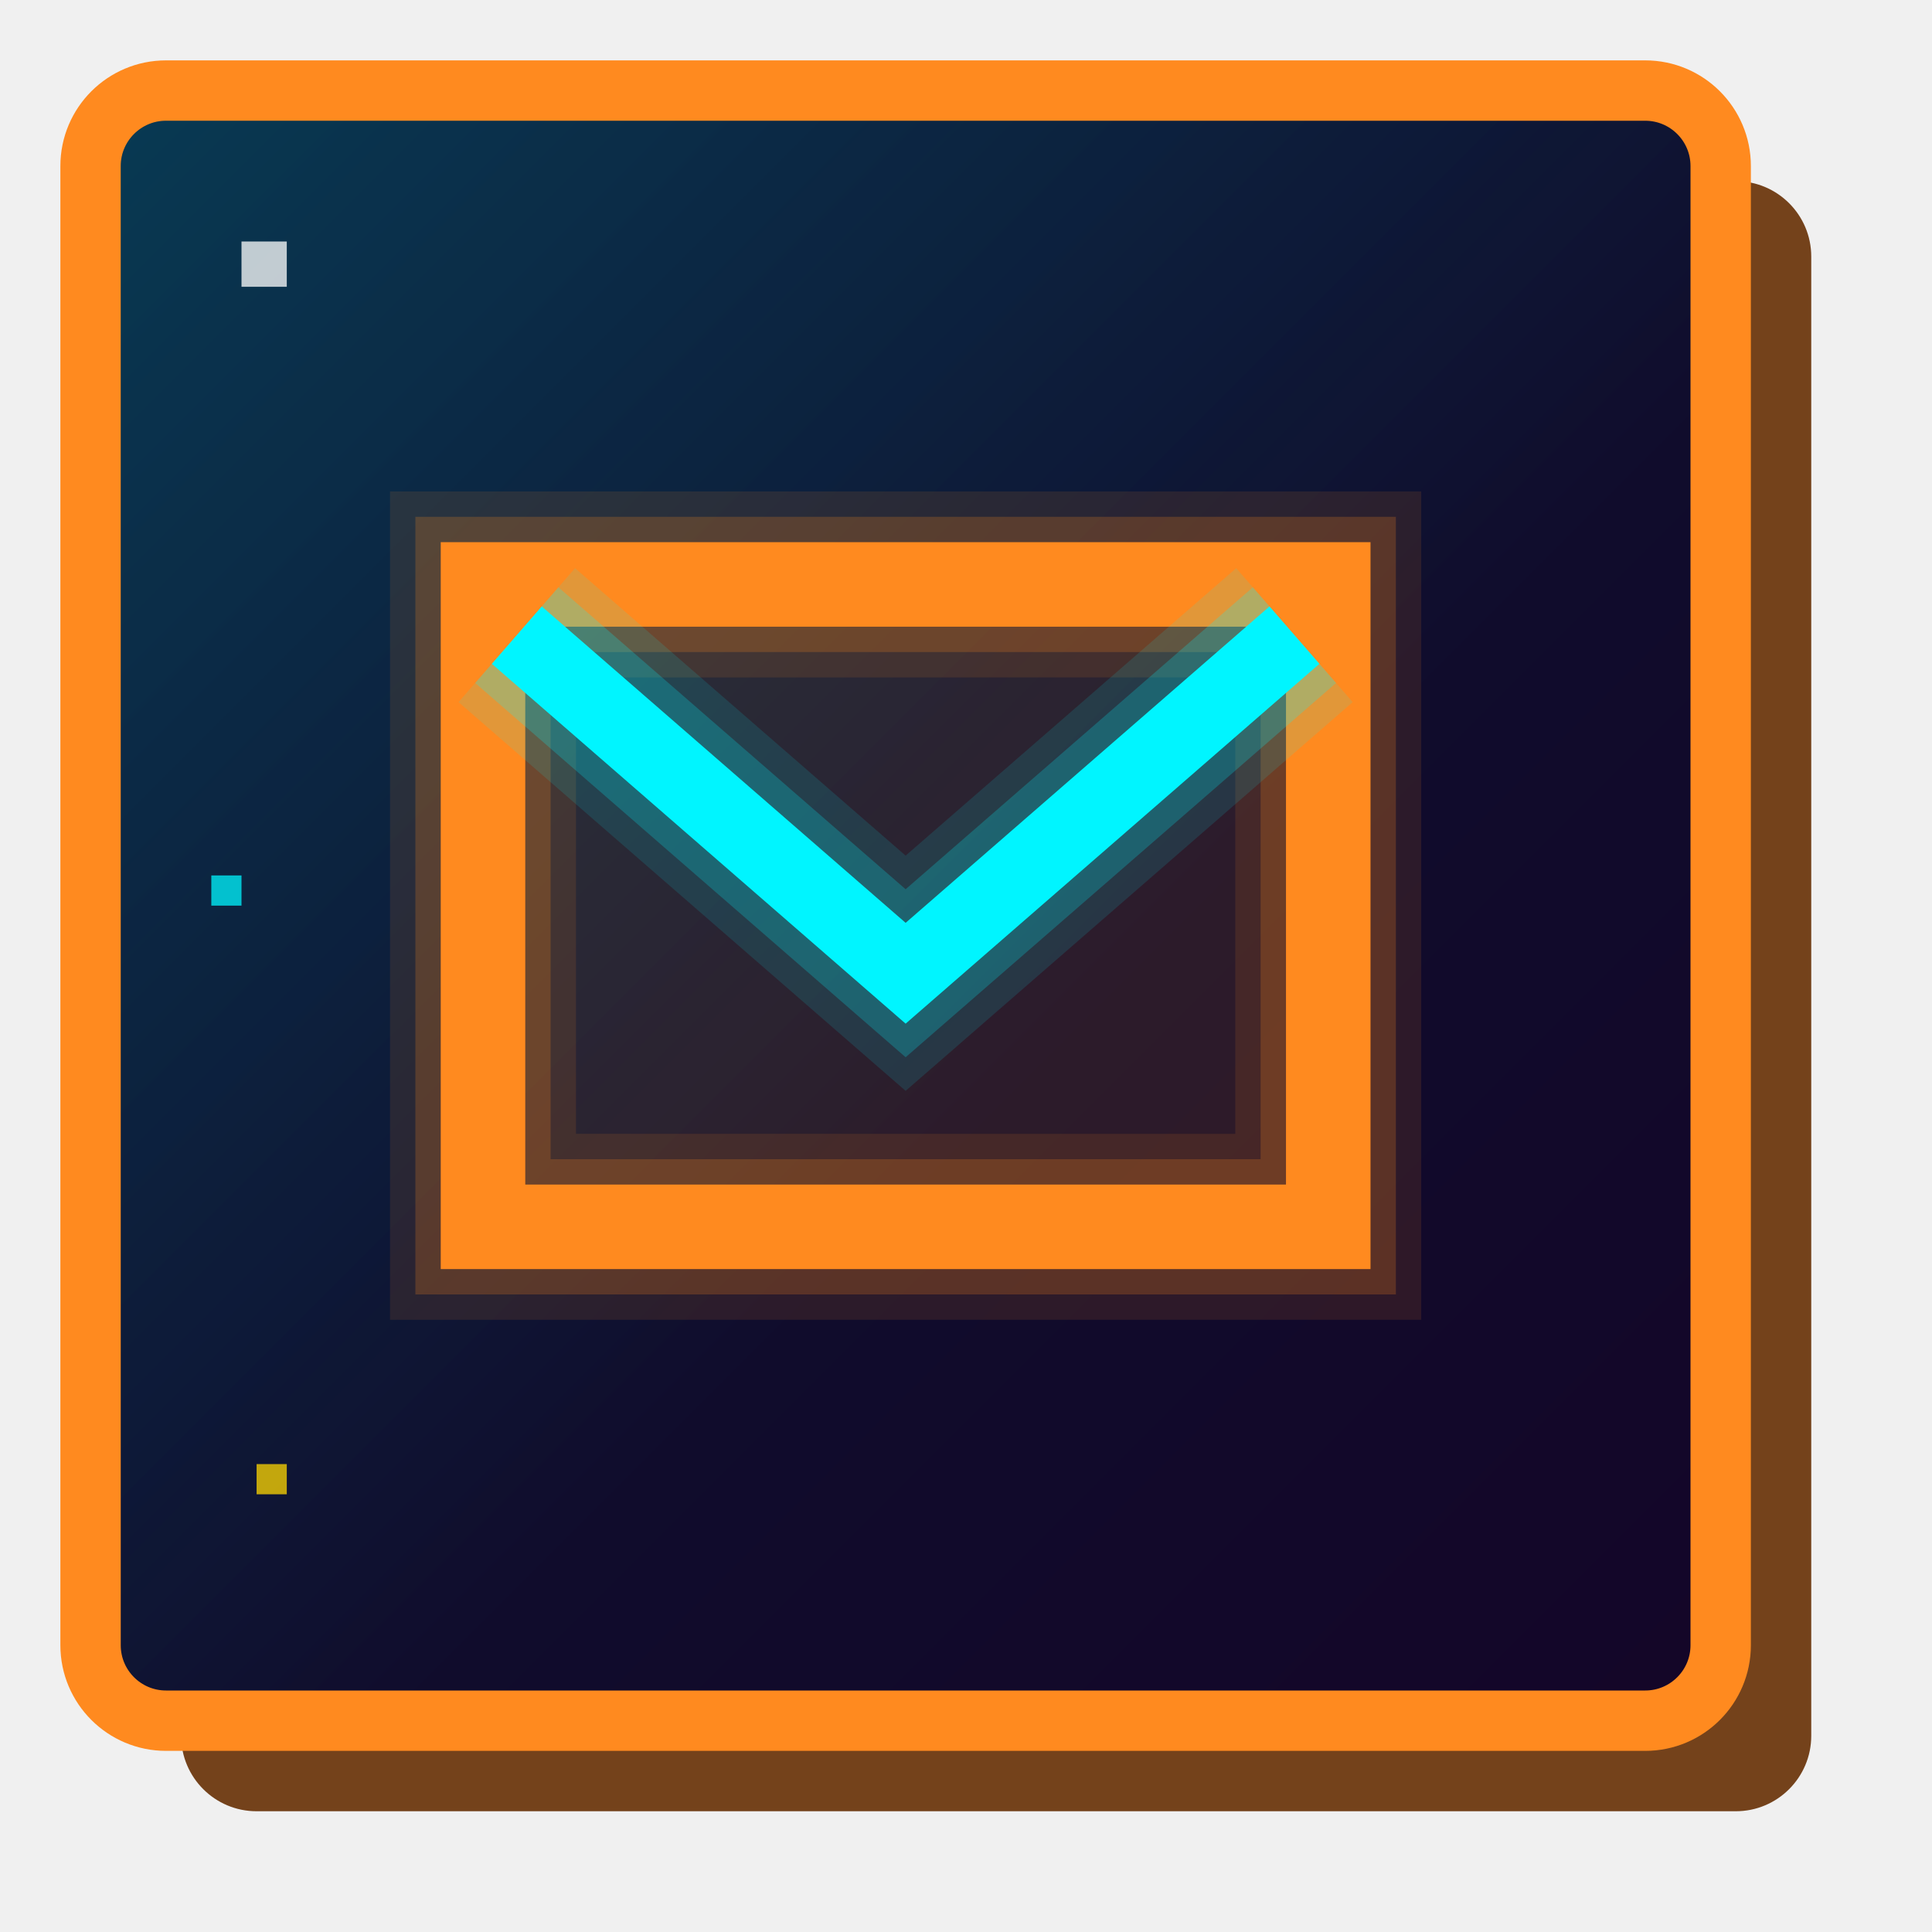
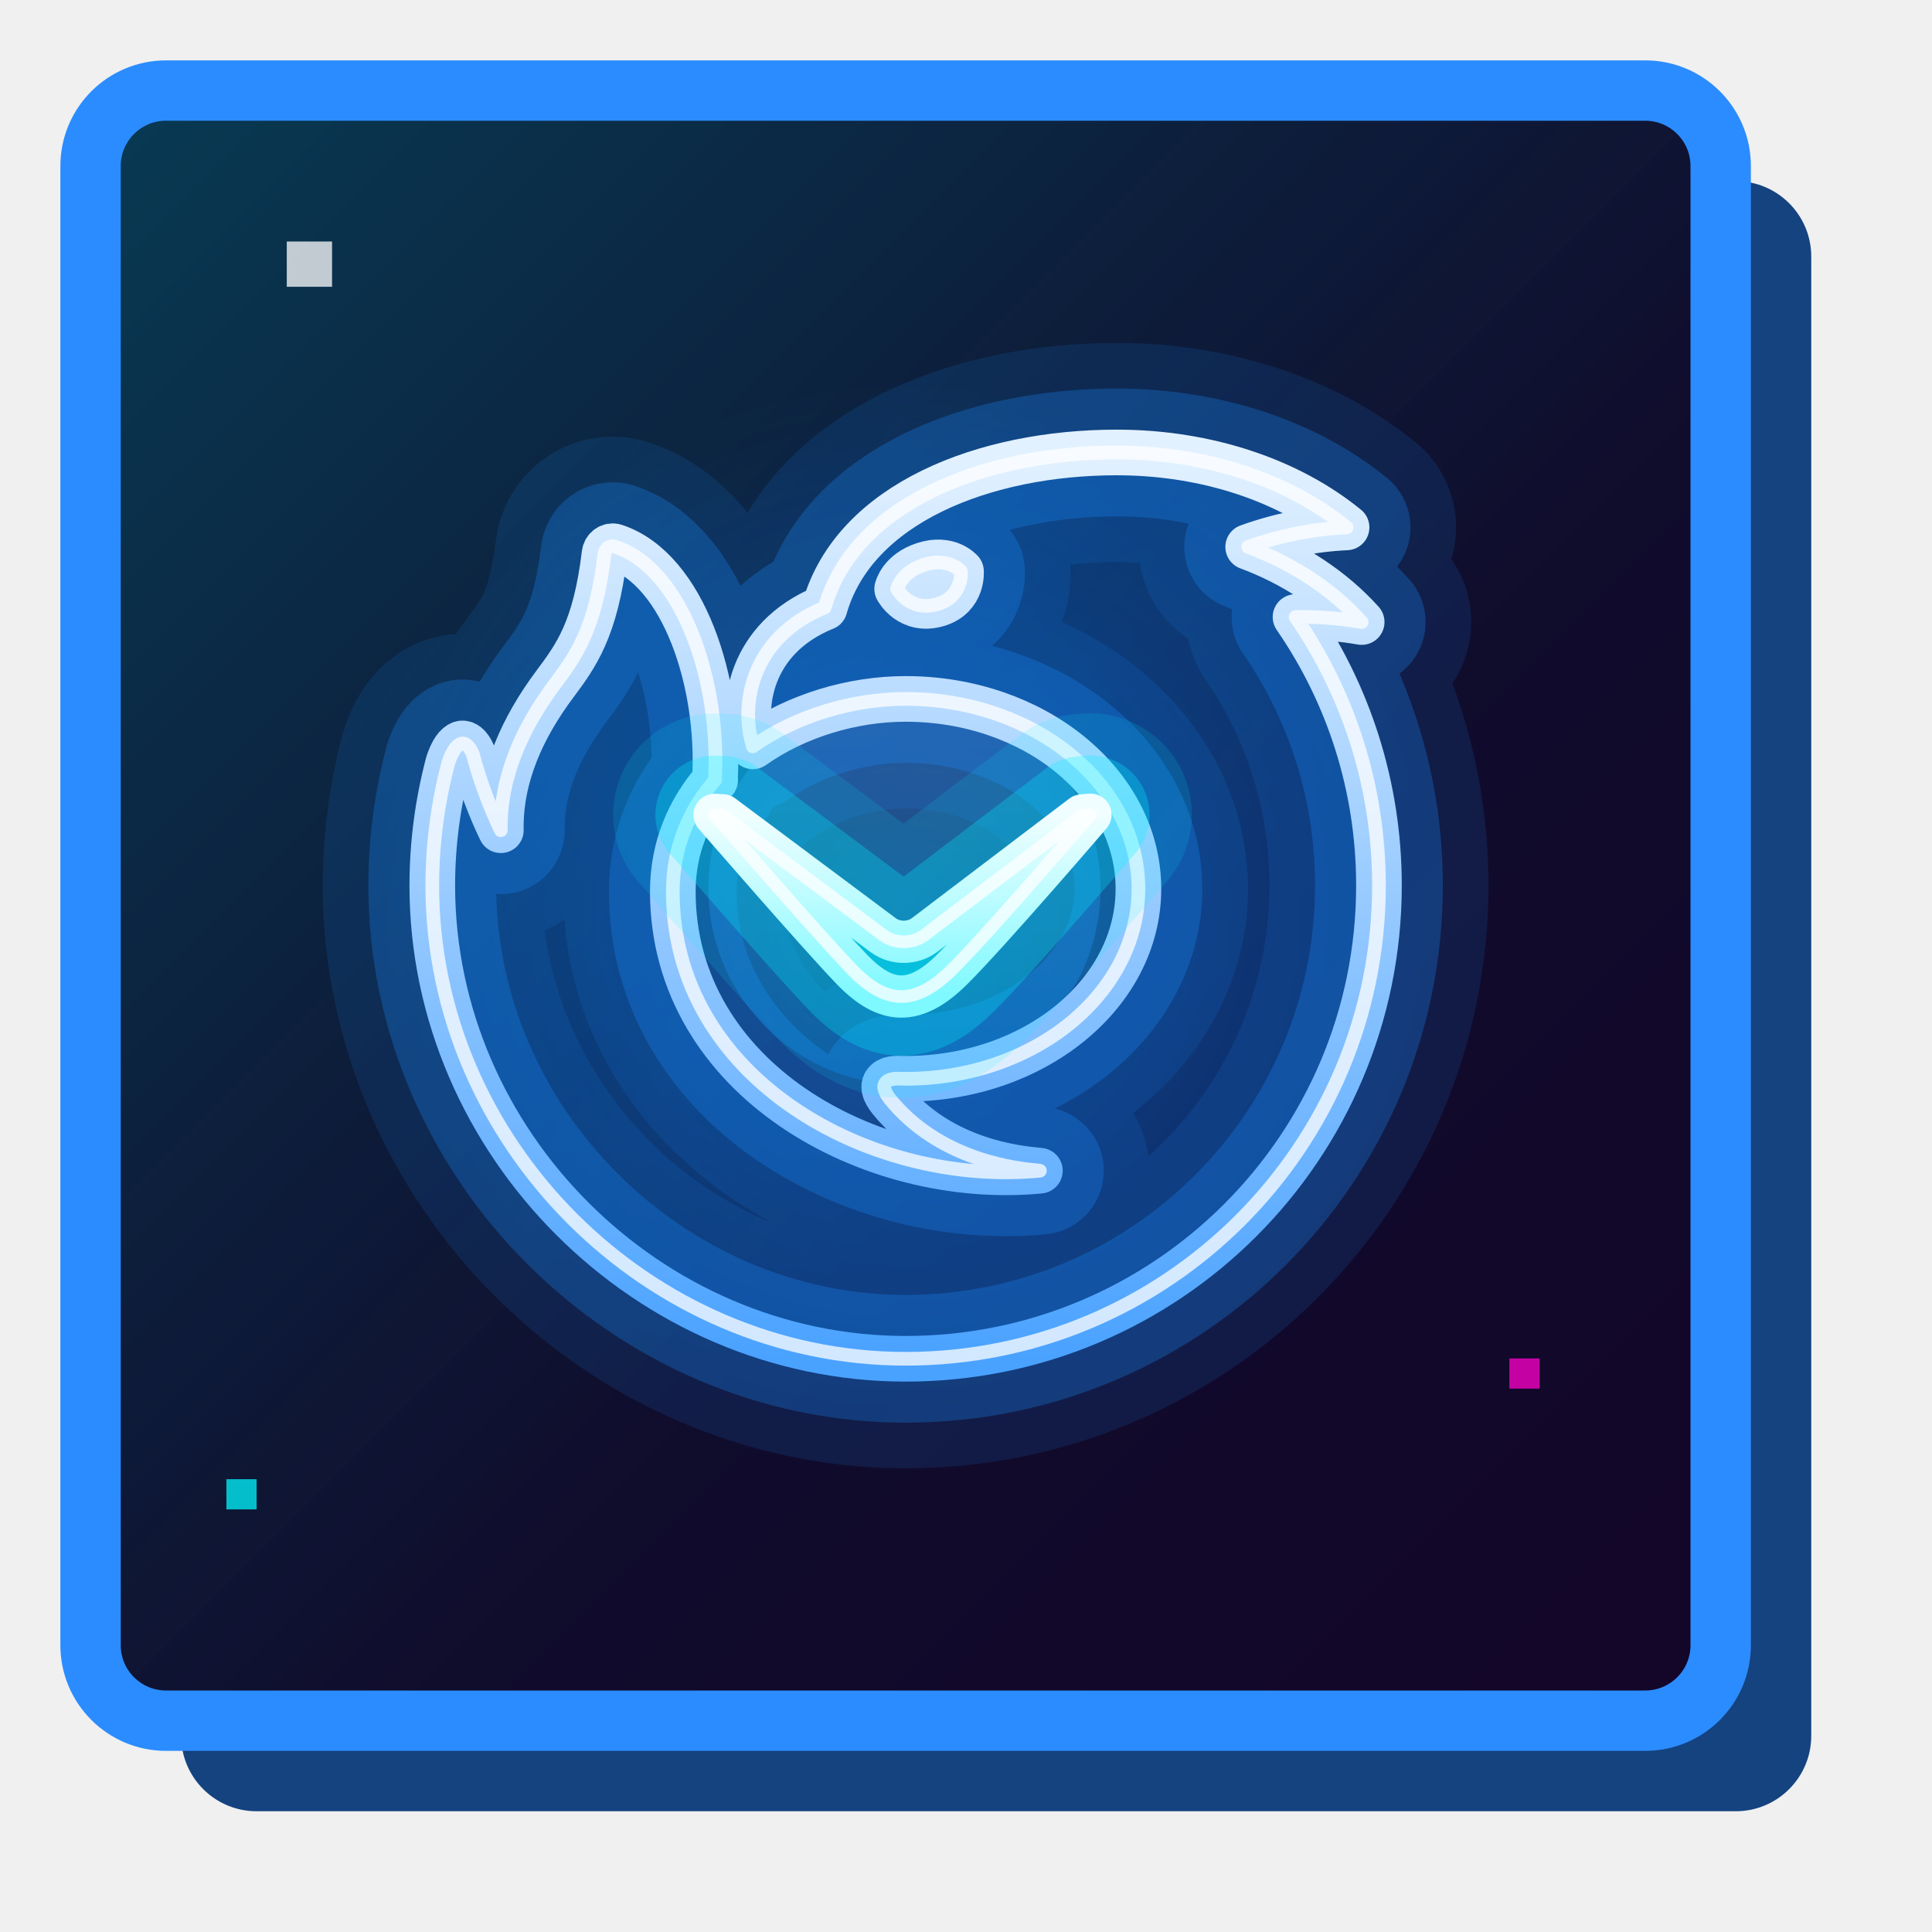
<svg xmlns="http://www.w3.org/2000/svg" width="128" height="128" viewBox="0 0 128 128">
  <defs>
    <linearGradient id="bg" x1="0" y1="0" x2="1" y2="1">
      <stop offset="0" stop-color="#0a1632" />
      <stop offset="1" stop-color="#140528" />
    </linearGradient>
    <linearGradient id="bg2" x1="0" y1="0" x2="1" y2="1">
      <stop offset="0" stop-color="#0d2b5e" />
      <stop offset="1" stop-color="#1e0a40" />
    </linearGradient>
    <linearGradient id="sh" x1="0" y1="0" x2="1" y2="1">
      <stop offset="0" stop-color="#00f5ff" stop-opacity=".16" />
      <stop offset=".6" stop-color="#00f5ff" stop-opacity="0" />
    </linearGradient>
+     <linearGradient id="gb" x1="0" y1="0" x2="0" y2="1">
+       <stop offset="0" stop-color="#e2f1ff" />
+       <stop offset="1" stop-color="#4aa2ff" />
+     </linearGradient>
+     <linearGradient id="gc" x1="0" y1="0" x2="0" y2="1">
+       <stop offset="0" stop-color="#f0feff" />
+       <stop offset="1" stop-color="#7df9ff" />
+     </linearGradient>
+     <linearGradient id="gd" x1="0" y1="0" x2="0" y2="1">
+       <stop offset="0" stop-color="#6db6ff" />
+       <stop offset="1" stop-color="#0a84ff" />
+     </linearGradient>
+     <radialGradient id="amb">
+       <stop offset="0" stop-color="#0a84ff" stop-opacity="0.26" />
+       <stop offset=".6" stop-color="#0a84ff" stop-opacity="0.091" />
+       <stop offset="1" stop-color="#0a84ff" stop-opacity="0" />
+     </radialGradient>
  </defs>
-   <rect x="12" y="12" width="108" height="108" rx="5" fill="#74421b" />
-   <rect x="6" y="6" width="108" height="108" rx="5" fill="url(#bg)" stroke="#ff8a1f" stroke-width="4" />
+   <rect x="12" y="12" width="108" height="108" rx="5" fill="#144380" />
+   <rect x="6" y="6" width="108" height="108" rx="5" fill="url(#bg)" stroke="#2b8cff" stroke-width="4" />
  <rect x="8" y="8" width="104" height="104" rx="3" fill="url(#sh)" />
-   <rect x="16" y="16" width="3" height="3" fill="#ffffff" fill-opacity=".75" />
-   <rect x="14" y="58" width="2" height="2" fill="#00f5ff" fill-opacity=".75" />
-   <rect x="17" y="97" width="2" height="2" fill="#ffd700" fill-opacity=".75" />
+   <rect x="19" y="16" width="3" height="3" fill="#ffffff" fill-opacity=".75" />
+   <rect x="100" y="90" width="2" height="2" fill="#ff00cc" fill-opacity=".75" />
+   <rect x="15" y="98" width="2" height="2" fill="#00f5ff" fill-opacity=".75" />
  <g transform="translate(24.16 24.16) scale(1.12)">
-     <rect x="7" y="13" width="50" height="38" rx="0" fill="none" stroke="#ff8a1f" stroke-opacity=".12" stroke-width="11" stroke-linejoin="miter" stroke-miterlimit="3" stroke-linecap="butt" />
-     <rect x="7" y="13" width="50" height="38" rx="0" fill="none" stroke="#ff8a1f" stroke-opacity=".22" stroke-width="8" stroke-linejoin="miter" stroke-miterlimit="3" stroke-linecap="butt" />
-     <rect x="7" y="13" width="50" height="38" rx="0" fill="#ff8a1f" fill-opacity="0.12" stroke="#ff8a1f" stroke-width="5" stroke-linejoin="miter" stroke-miterlimit="3" stroke-linecap="butt" />
-     <path d="M9 16L32 36L55 16" fill="none" stroke="#00f5ff" stroke-opacity=".12" stroke-width="10.5" stroke-linejoin="miter" stroke-miterlimit="3" stroke-linecap="butt" />
-     <path d="M9 16L32 36L55 16" fill="none" stroke="#00f5ff" stroke-opacity=".22" stroke-width="7.5" stroke-linejoin="miter" stroke-miterlimit="3" stroke-linecap="butt" />
-     <path d="M9 16L32 36L55 16" fill="none" stroke="#00f5ff" stroke-width="4.5" stroke-linejoin="miter" stroke-miterlimit="3" stroke-linecap="butt" />
+     <circle cx="32" cy="32" r="31" fill="url(#amb)" />
+     <g transform="translate(4.000 3.999) scale(2.3333)">
+       <circle cx="11.97" cy="11.57" r="4.97" fill="url(#gd)" fill-opacity=".30" />
+       <path d="M9.948 4.444L9.943 4.444C8.023 5.232 7.817 6.994 8.126 7.943L8.126 7.963C9.236 7.18 10.658 6.76 12 6.76C15.26 6.76 17.902 8.916 17.902 11.575C17.902 14.235 15.259 16.391 12 16.391L11.917 16.389C11.762 16.383 11.563 16.376 11.482 16.507C11.386 16.663 11.598 16.904 11.72 17.043C12.994 18.484 14.843 18.665 15.328 18.713L15.404 18.721C11.123 19.135 6.1 16.401 6.098 11.645C6.098 10.525 6.512 9.572 7.173 8.815L7.168 8.813L7.165 8.813C7.31 6.38 6.376 3.47 4.629 2.898C4.505 2.858 4.383 2.952 4.367 3.081C4.137 5.005 3.64 5.671 3.103 6.391C2.298 7.471 1.713 8.719 1.738 10.089C1.444 9.476 1.208 8.836 1.033 8.179C1.009 8.089 0.863 7.814 0.7 7.907C0.57 7.979 0.473 8.181 0.404 8.392C0.137 9.403 0.001 10.444 0 11.489C0 18.025 5.475 23.489 12 23.489C18.627 23.489 24 18.117 24 11.489C24 8.963 23.219 6.619 21.885 4.684L22.052 4.682C22.57 4.682 23.076 4.727 23.562 4.811C22.828 3.995 21.838 3.336 20.685 2.907C21.487 2.618 22.328 2.452 23.179 2.412C21.753 1.246 19.671 0.512 17.352 0.512C13.997 0.512 10.704 1.802 9.948 4.442L9.948 4.444ZM13.404 3.527C13.404 3.527 13.459 4.152 12.828 4.351C12.106 4.578 11.786 3.971 11.786 3.971C11.786 3.971 11.876 3.554 12.462 3.361C13.088 3.155 13.404 3.527 13.404 3.527Z" fill="#0a84ff" fill-opacity="0.28" />
+       <path d="M9.948 4.444L9.943 4.444C8.023 5.232 7.817 6.994 8.126 7.943L8.126 7.963C9.236 7.18 10.658 6.76 12 6.76C15.26 6.76 17.902 8.916 17.902 11.575C17.902 14.235 15.259 16.391 12 16.391L11.917 16.389C11.762 16.383 11.563 16.376 11.482 16.507C11.386 16.663 11.598 16.904 11.72 17.043C12.994 18.484 14.843 18.665 15.328 18.713L15.404 18.721C11.123 19.135 6.1 16.401 6.098 11.645C6.098 10.525 6.512 9.572 7.173 8.815L7.168 8.813L7.165 8.813C7.31 6.38 6.376 3.47 4.629 2.898C4.505 2.858 4.383 2.952 4.367 3.081C4.137 5.005 3.64 5.671 3.103 6.391C2.298 7.471 1.713 8.719 1.738 10.089C1.444 9.476 1.208 8.836 1.033 8.179C1.009 8.089 0.863 7.814 0.7 7.907C0.57 7.979 0.473 8.181 0.404 8.392C0.137 9.403 0.001 10.444 0 11.489C0 18.025 5.475 23.489 12 23.489C18.627 23.489 24 18.117 24 11.489C24 8.963 23.219 6.619 21.885 4.684L22.052 4.682C22.57 4.682 23.076 4.727 23.562 4.811C22.828 3.995 21.838 3.336 20.685 2.907C21.487 2.618 22.328 2.452 23.179 2.412C21.753 1.246 19.671 0.512 17.352 0.512C13.997 0.512 10.704 1.802 9.948 4.442L9.948 4.444ZM13.404 3.527C13.404 3.527 13.459 4.152 12.828 4.351C12.106 4.578 11.786 3.971 11.786 3.971C11.786 3.971 11.876 3.554 12.462 3.361C13.088 3.155 13.404 3.527 13.404 3.527Z" fill="none" stroke="#1a8cff" stroke-opacity=".13" stroke-width="5.554" stroke-linejoin="round" stroke-linecap="round" />
+       <path d="M9.948 4.444L9.943 4.444C8.023 5.232 7.817 6.994 8.126 7.943L8.126 7.963C9.236 7.18 10.658 6.76 12 6.76C15.26 6.76 17.902 8.916 17.902 11.575C17.902 14.235 15.259 16.391 12 16.391L11.917 16.389C11.762 16.383 11.563 16.376 11.482 16.507C11.386 16.663 11.598 16.904 11.72 17.043C12.994 18.484 14.843 18.665 15.328 18.713L15.404 18.721C11.123 19.135 6.1 16.401 6.098 11.645C6.098 10.525 6.512 9.572 7.173 8.815L7.168 8.813L7.165 8.813C7.31 6.38 6.376 3.47 4.629 2.898C4.505 2.858 4.383 2.952 4.367 3.081C4.137 5.005 3.64 5.671 3.103 6.391C2.298 7.471 1.713 8.719 1.738 10.089C1.444 9.476 1.208 8.836 1.033 8.179C1.009 8.089 0.863 7.814 0.7 7.907C0.57 7.979 0.473 8.181 0.404 8.392C0.137 9.403 0.001 10.444 0 11.489C0 18.025 5.475 23.489 12 23.489C18.627 23.489 24 18.117 24 11.489C24 8.963 23.219 6.619 21.885 4.684L22.052 4.682C22.57 4.682 23.076 4.727 23.562 4.811C22.828 3.995 21.838 3.336 20.685 2.907C21.487 2.618 22.328 2.452 23.179 2.412C21.753 1.246 19.671 0.512 17.352 0.512C13.997 0.512 10.704 1.802 9.948 4.442L9.948 4.444ZM13.404 3.527C13.404 3.527 13.459 4.152 12.828 4.351C12.106 4.578 11.786 3.971 11.786 3.971C11.786 3.971 11.876 3.554 12.462 3.361C13.088 3.155 13.404 3.527 13.404 3.527Z" fill="none" stroke="#1a8cff" stroke-opacity=".28" stroke-width="3.240" stroke-linejoin="round" stroke-linecap="round" />
+       <path d="M9.948 4.444L9.943 4.444C8.023 5.232 7.817 6.994 8.126 7.943L8.126 7.963C9.236 7.18 10.658 6.76 12 6.76C15.26 6.76 17.902 8.916 17.902 11.575C17.902 14.235 15.259 16.391 12 16.391L11.917 16.389C11.762 16.383 11.563 16.376 11.482 16.507C11.386 16.663 11.598 16.904 11.72 17.043C12.994 18.484 14.843 18.665 15.328 18.713L15.404 18.721C11.123 19.135 6.1 16.401 6.098 11.645C6.098 10.525 6.512 9.572 7.173 8.815L7.168 8.813L7.165 8.813C7.31 6.38 6.376 3.47 4.629 2.898C4.505 2.858 4.383 2.952 4.367 3.081C4.137 5.005 3.64 5.671 3.103 6.391C2.298 7.471 1.713 8.719 1.738 10.089C1.444 9.476 1.208 8.836 1.033 8.179C1.009 8.089 0.863 7.814 0.7 7.907C0.57 7.979 0.473 8.181 0.404 8.392C0.137 9.403 0.001 10.444 0 11.489C0 18.025 5.475 23.489 12 23.489C18.627 23.489 24 18.117 24 11.489C24 8.963 23.219 6.619 21.885 4.684L22.052 4.682C22.57 4.682 23.076 4.727 23.562 4.811C22.828 3.995 21.838 3.336 20.685 2.907C21.487 2.618 22.328 2.452 23.179 2.412C21.753 1.246 19.671 0.512 17.352 0.512C13.997 0.512 10.704 1.802 9.948 4.442L9.948 4.444ZM13.404 3.527C13.404 3.527 13.459 4.152 12.828 4.351C12.106 4.578 11.786 3.971 11.786 3.971C11.786 3.971 11.876 3.554 12.462 3.361C13.088 3.155 13.404 3.527 13.404 3.527Z" fill="none" stroke="url(#gb)" stroke-width="1.157" stroke-linejoin="round" stroke-linecap="round" />
+       <path d="M9.948 4.444L9.943 4.444C8.023 5.232 7.817 6.994 8.126 7.943L8.126 7.963C9.236 7.18 10.658 6.76 12 6.76C15.26 6.76 17.902 8.916 17.902 11.575C17.902 14.235 15.259 16.391 12 16.391L11.917 16.389C11.762 16.383 11.563 16.376 11.482 16.507C11.386 16.663 11.598 16.904 11.72 17.043C12.994 18.484 14.843 18.665 15.328 18.713L15.404 18.721C11.123 19.135 6.1 16.401 6.098 11.645C6.098 10.525 6.512 9.572 7.173 8.815L7.168 8.813L7.165 8.813C7.31 6.38 6.376 3.47 4.629 2.898C4.505 2.858 4.383 2.952 4.367 3.081C4.137 5.005 3.64 5.671 3.103 6.391C2.298 7.471 1.713 8.719 1.738 10.089C1.444 9.476 1.208 8.836 1.033 8.179C1.009 8.089 0.863 7.814 0.7 7.907C0.57 7.979 0.473 8.181 0.404 8.392C0.137 9.403 0.001 10.444 0 11.489C0 18.025 5.475 23.489 12 23.489C18.627 23.489 24 18.117 24 11.489C24 8.963 23.219 6.619 21.885 4.684L22.052 4.682C22.57 4.682 23.076 4.727 23.562 4.811C22.828 3.995 21.838 3.336 20.685 2.907C21.487 2.618 22.328 2.452 23.179 2.412C21.753 1.246 19.671 0.512 17.352 0.512C13.997 0.512 10.704 1.802 9.948 4.442L9.948 4.444ZM13.404 3.527C13.404 3.527 13.459 4.152 12.828 4.351C12.106 4.578 11.786 3.971 11.786 3.971C11.786 3.971 11.876 3.554 12.462 3.361C13.088 3.155 13.404 3.527 13.404 3.527Z" fill="none" stroke="#ffffff" stroke-opacity="0.75" stroke-width="0.347" stroke-linejoin="round" stroke-linecap="round" />
+       <path d="M10.63 13.61C9.76 12.705 7.157 9.7 7.157 9.7L7.359 9.71L11.434 12.752C11.739 12.975 12.174 12.972 12.477 12.748L16.473 9.714L16.685 9.696C16.685 9.696 14.167 12.631 13.202 13.596C12.238 14.564 11.499 14.515 10.63 13.61L10.63 13.61Z" fill="#00f5ff" fill-opacity="0.5" />
+       <path d="M10.63 13.61C9.76 12.705 7.157 9.7 7.157 9.7L7.359 9.71L11.434 12.752C11.739 12.975 12.174 12.972 12.477 12.748L16.473 9.714L16.685 9.696C16.685 9.696 14.167 12.631 13.202 13.596C12.238 14.564 11.499 14.515 10.63 13.61L10.63 13.61Z" fill="none" stroke="#00f5ff" stroke-opacity=".13" stroke-width="5.143" stroke-linejoin="round" stroke-linecap="round" />
+       <path d="M10.63 13.61C9.76 12.705 7.157 9.7 7.157 9.7L7.359 9.71L11.434 12.752C11.739 12.975 12.174 12.972 12.477 12.748L16.473 9.714L16.685 9.696C16.685 9.696 14.167 12.631 13.202 13.596C12.238 14.564 11.499 14.515 10.63 13.61L10.63 13.61Z" fill="none" stroke="#00f5ff" stroke-opacity=".28" stroke-width="3.000" stroke-linejoin="round" stroke-linecap="round" />
+       <path d="M10.63 13.61C9.76 12.705 7.157 9.7 7.157 9.7L7.359 9.71L11.434 12.752C11.739 12.975 12.174 12.972 12.477 12.748L16.473 9.714L16.685 9.696C16.685 9.696 14.167 12.631 13.202 13.596C12.238 14.564 11.499 14.515 10.63 13.61L10.63 13.61Z" fill="none" stroke="url(#gc)" stroke-width="1.071" stroke-linejoin="round" stroke-linecap="round" />
+       <path d="M10.63 13.61C9.76 12.705 7.157 9.7 7.157 9.7L7.359 9.71L11.434 12.752C11.739 12.975 12.174 12.972 12.477 12.748L16.473 9.714L16.685 9.696C16.685 9.696 14.167 12.631 13.202 13.596C12.238 14.564 11.499 14.515 10.63 13.61L10.63 13.61Z" fill="none" stroke="#ffffff" stroke-opacity="0.75" stroke-width="0.321" stroke-linejoin="round" stroke-linecap="round" />
+     </g>
  </g>
</svg>
